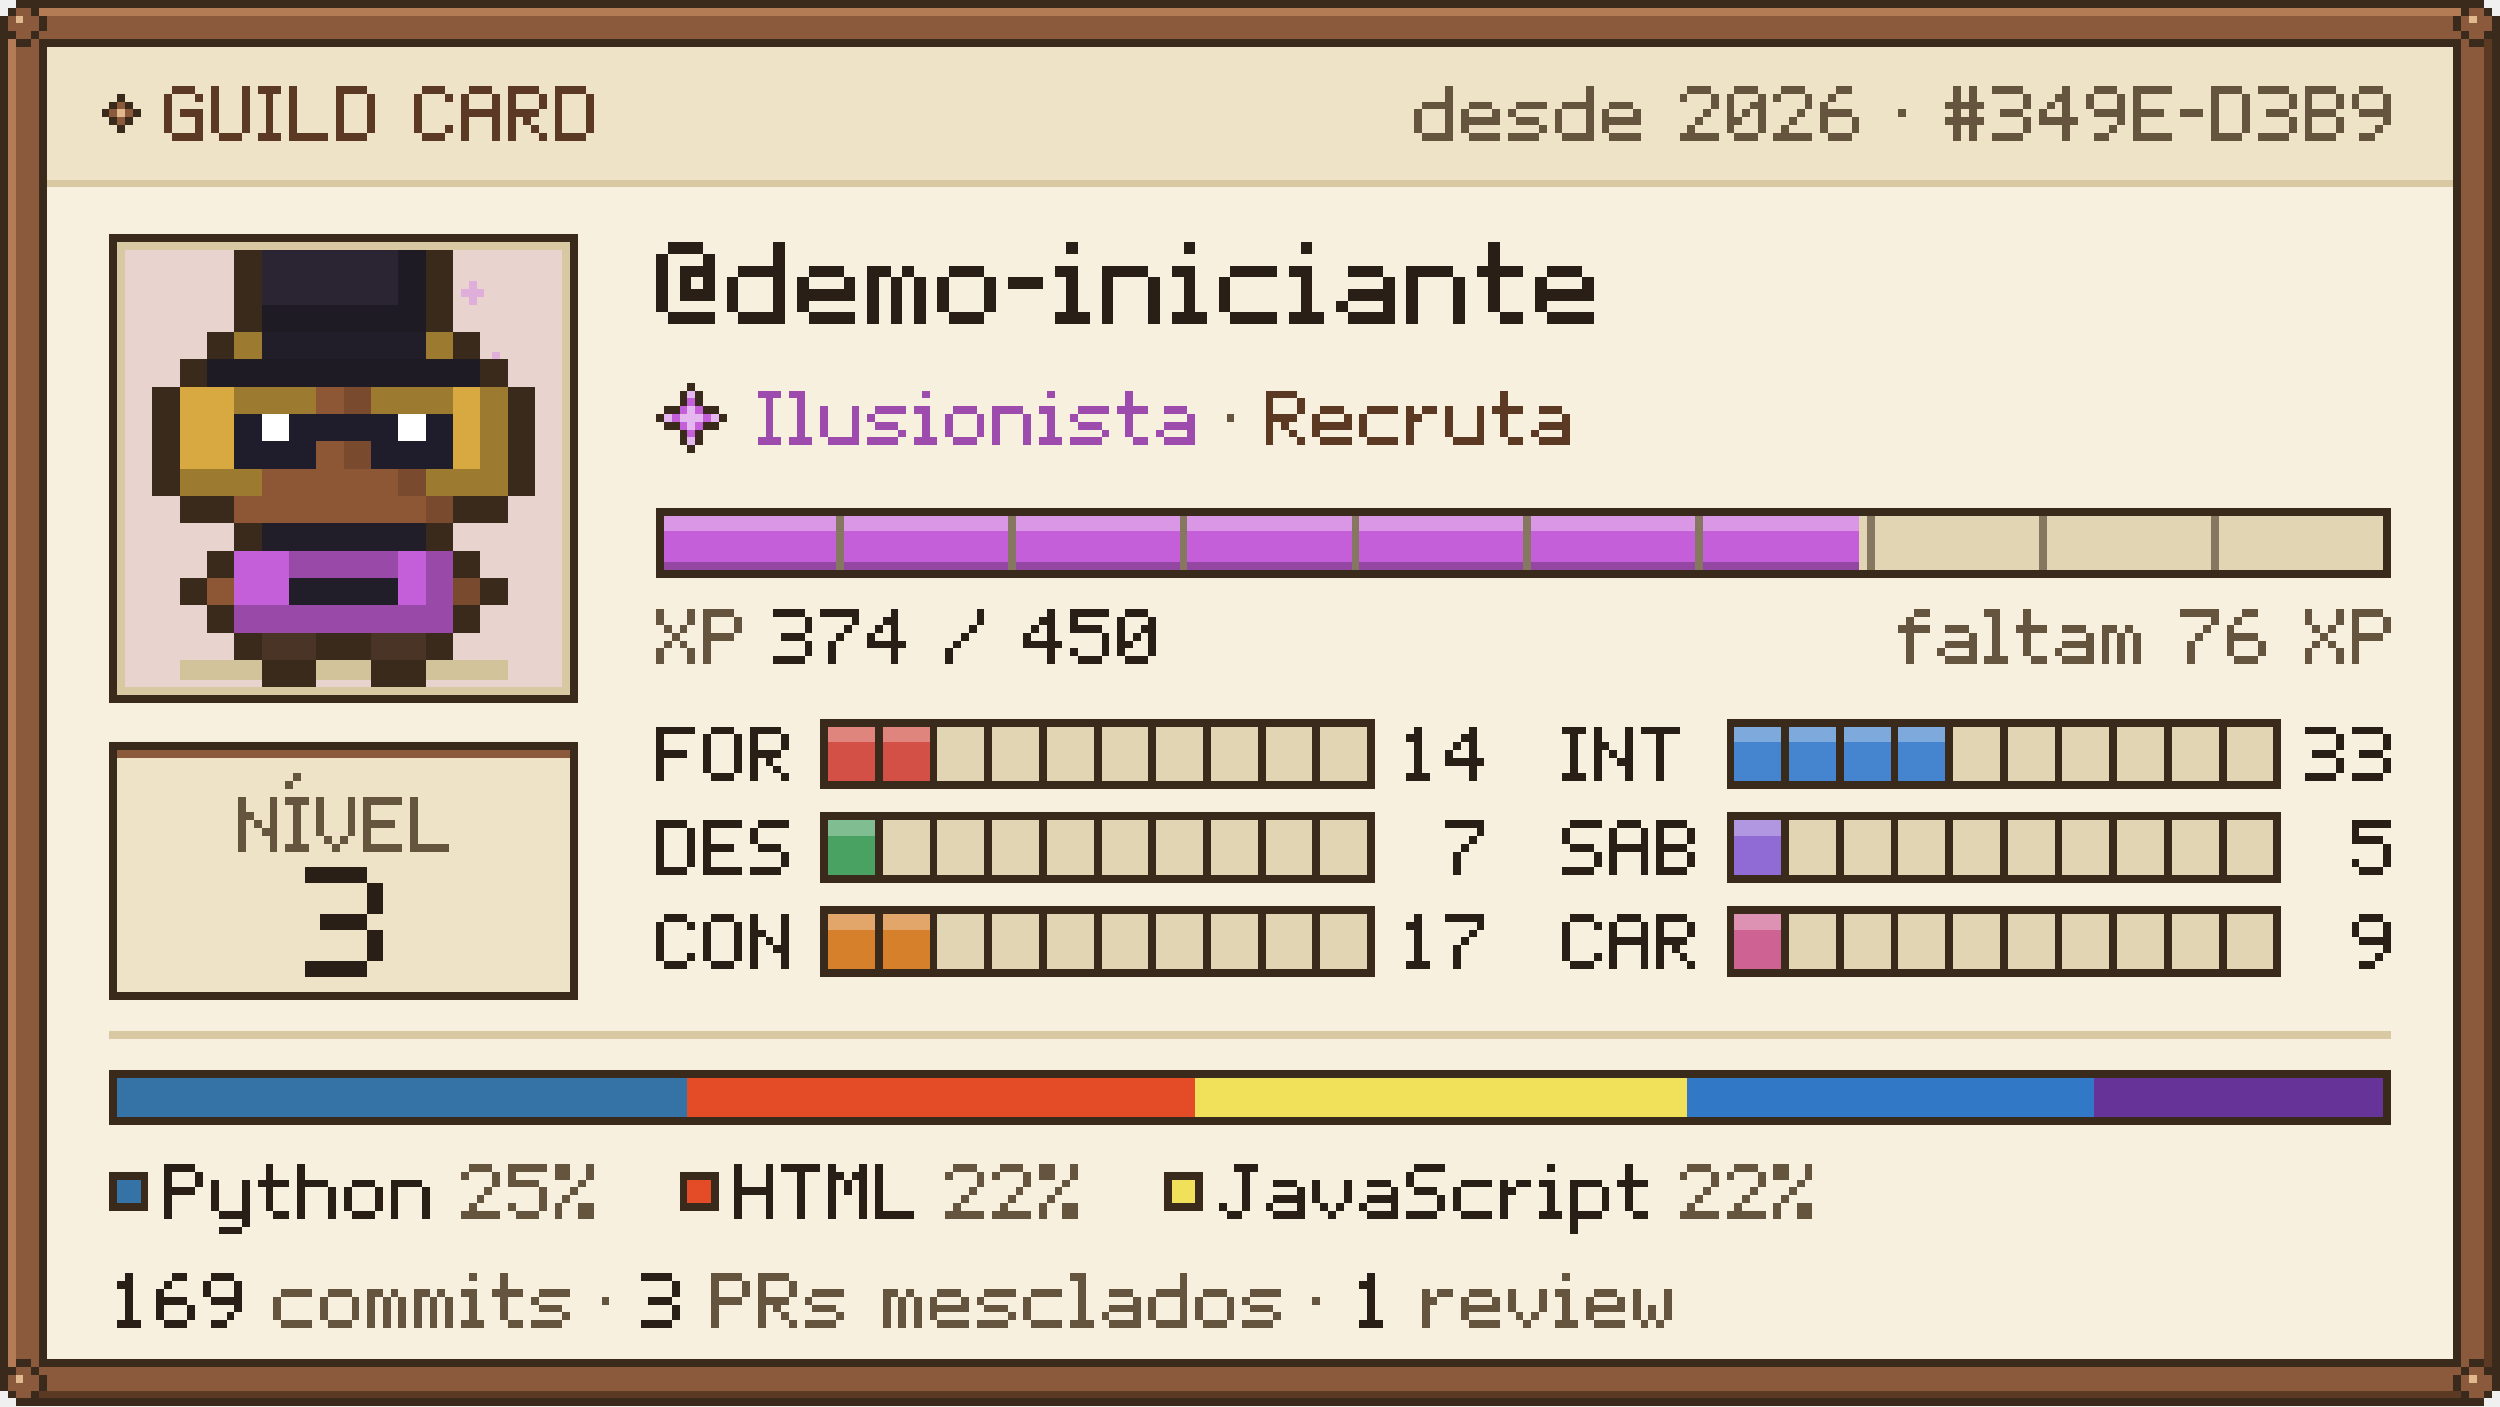
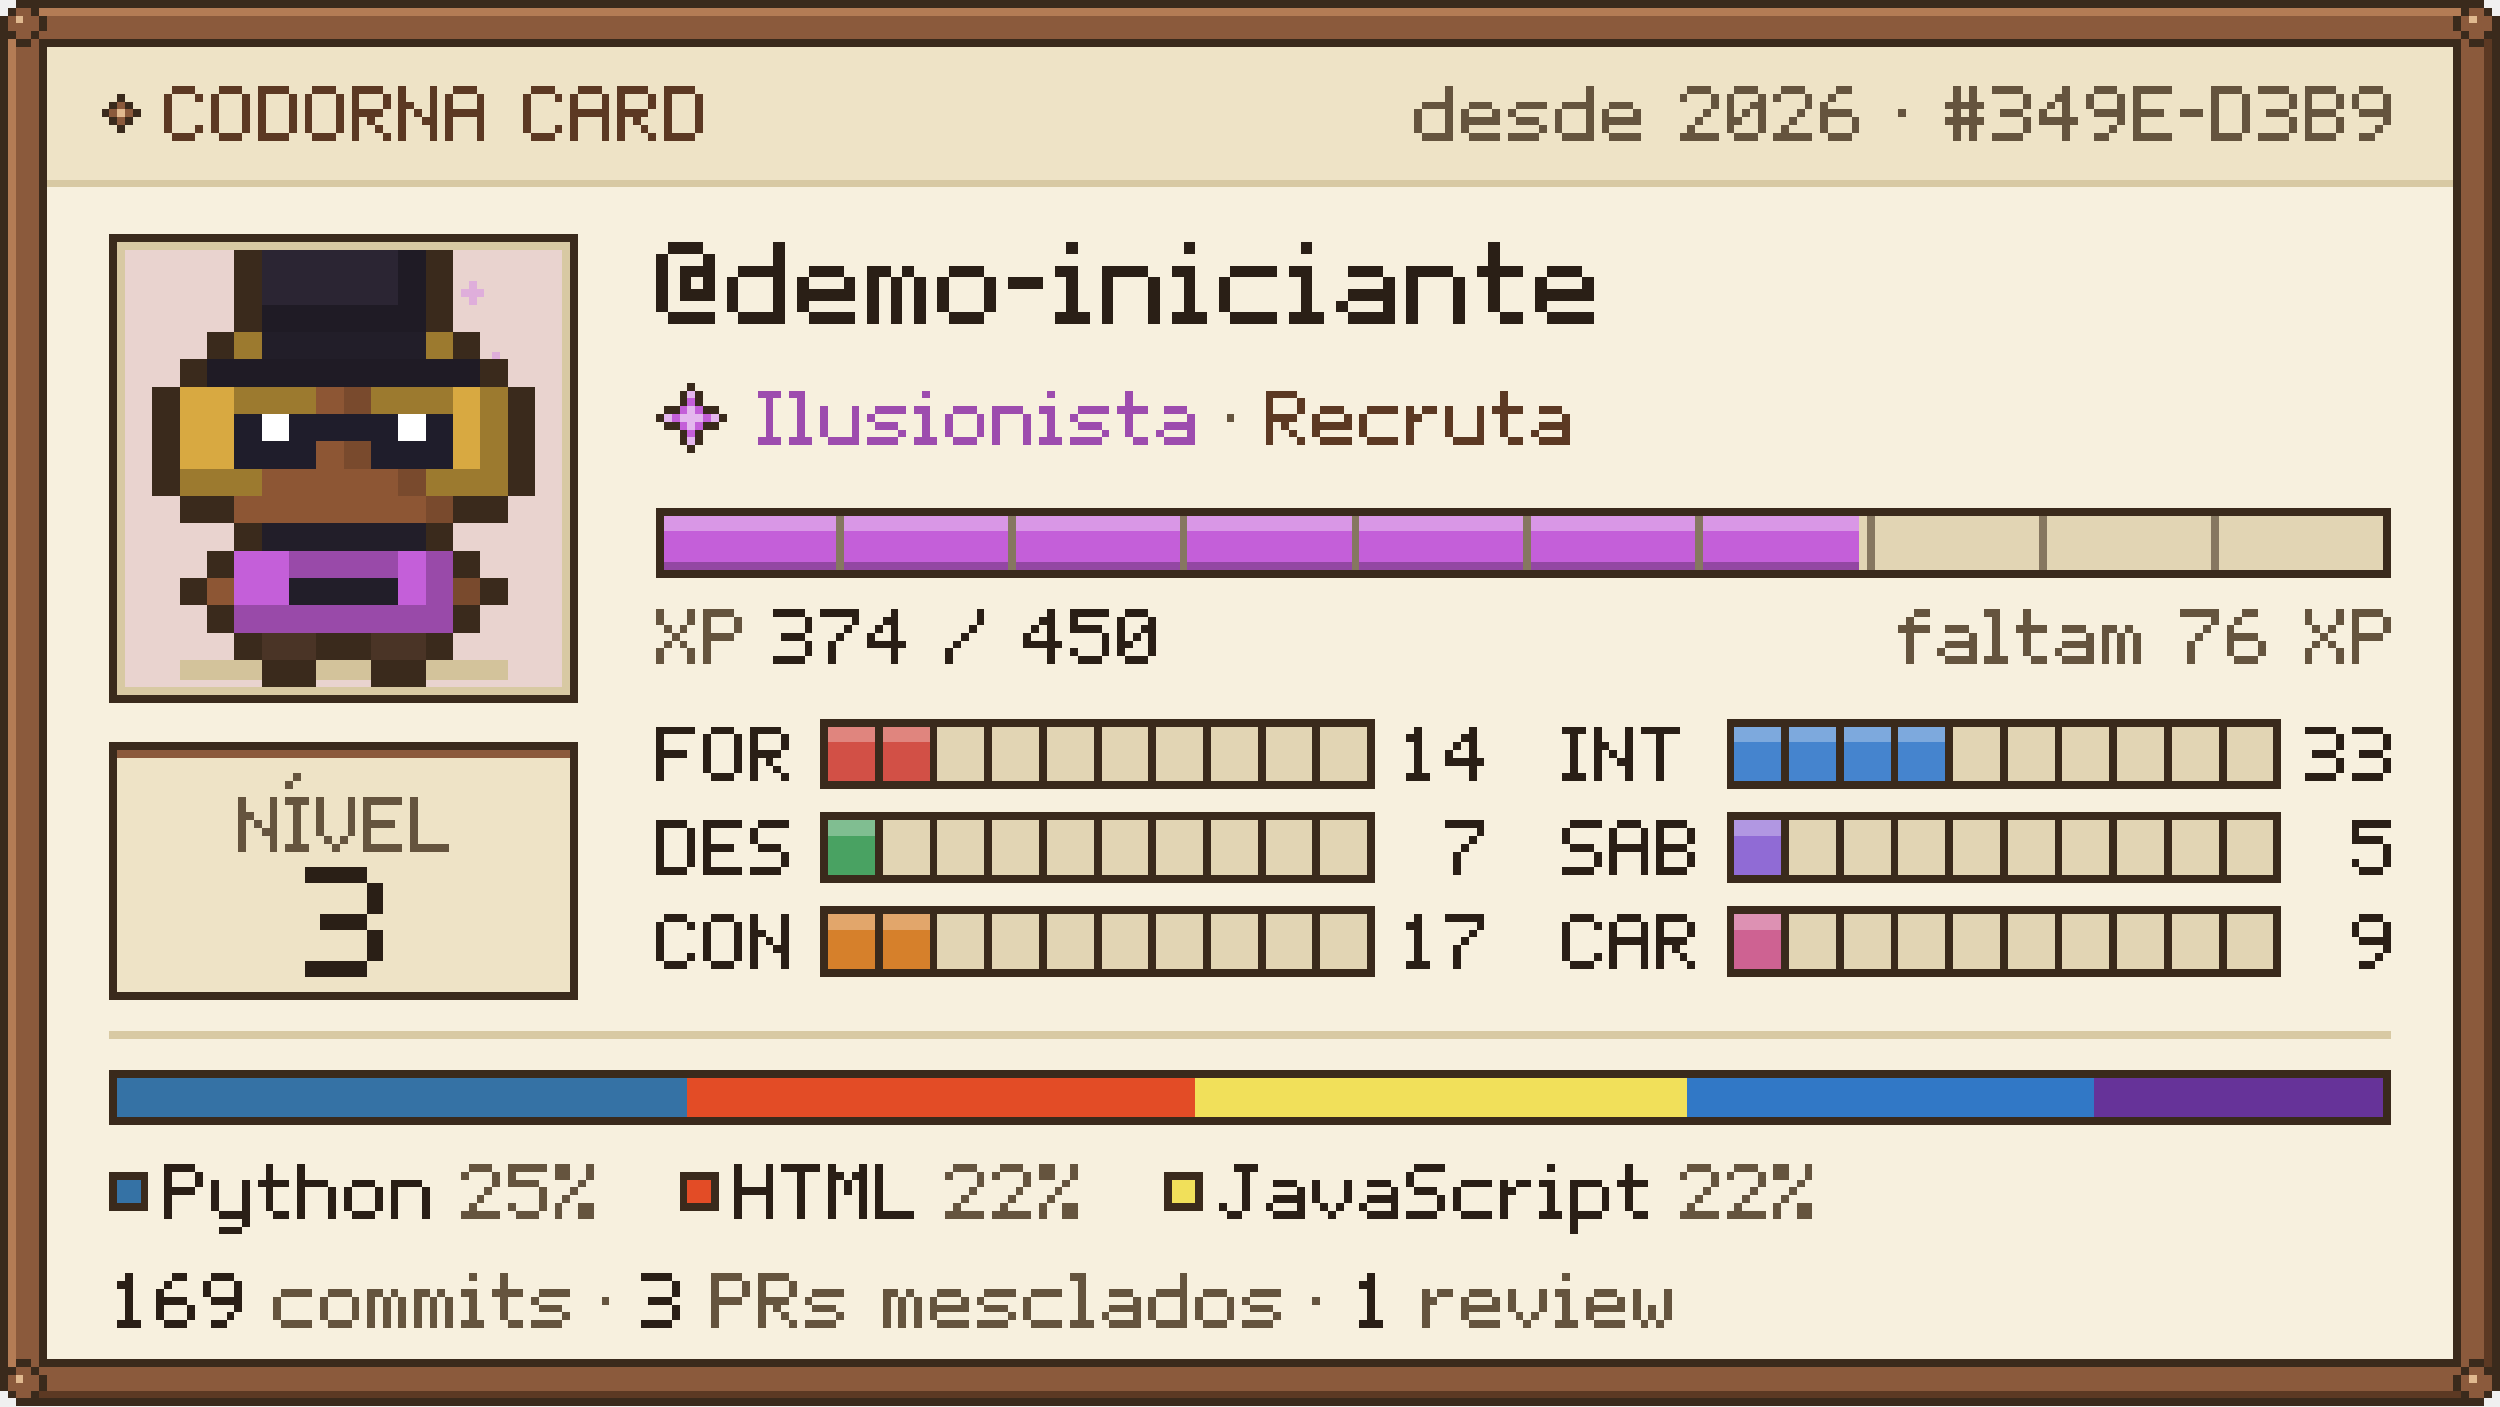
<svg xmlns="http://www.w3.org/2000/svg" width="640" height="360" viewBox="0 0 640 360" role="img" aria-labelledby="gc-title gc-desc" shape-rendering="crispEdges">
  <defs>
-     <path id="g47" d="M1 0h3v1h-3zM0 1h1v5h-1zM4 1h1v1h-1zM2 3h3v1h-3zM4 4h1v3h-1zM1 6h3v1h-3z" />
-     <path id="g55" d="M0 0h1v6h-1zM4 0h1v6h-1zM1 6h3v1h-3z" />
-     <path id="g49" d="M0 0h3v1h-3zM1 1h1v6h-1zM0 6h1v1h-1zM2 6h1v1h-1z" />
-     <path id="g4c" d="M0 0h1v7h-1zM1 6h4v1h-4z" />
+     <path id="g43" d="M1 0h3v1h-3zM0 1h1v5h-1zM4 1h1v1h-1zM4 5h1v1h-1zM1 6h3v1h-3z" />
+     <path id="g4f" d="M1 0h3v1h-3zM0 1h1v5h-1zM4 1h1v5h-1zM1 6h3v1h-3z" />
    <path id="g44" d="M0 0h4v1h-4zM0 1h1v6h-1zM4 1h1v5h-1zM1 6h3v1h-3z" />
-     <path id="g43" d="M1 0h3v1h-3zM0 1h1v5h-1zM4 1h1v1h-1zM4 5h1v1h-1zM1 6h3v1h-3z" />
+     <path id="g52" d="M0 0h4v1h-4zM0 1h1v6h-1zM4 1h1v2h-1zM1 3h3v1h-3zM2 4h1v1h-1zM3 5h1v1h-1zM4 6h1v1h-1z" />
+     <path id="g4e" d="M0 0h1v7h-1zM4 0h1v7h-1zM1 2h1v1h-1zM2 3h1v1h-1zM3 4h1v1h-1z" />
    <path id="g41" d="M1 0h3v1h-3zM0 1h1v6h-1zM4 1h1v6h-1zM1 3h3v1h-3z" />
-     <path id="g52" d="M0 0h4v1h-4zM0 1h1v6h-1zM4 1h1v2h-1zM1 3h3v1h-3zM2 4h1v1h-1zM3 5h1v1h-1zM4 6h1v1h-1z" />
    <path id="g64" d="M4 0h1v7h-1zM1 2h3v1h-3zM0 3h1v3h-1zM1 6h3v1h-3z" />
    <path id="g65" d="M1 2h3v1h-3zM0 3h1v3h-1zM4 3h1v2h-1zM1 4h3v1h-3zM1 6h4v1h-4z" />
    <path id="g73" d="M1 2h4v1h-4zM0 3h1v1h-1zM1 4h3v1h-3zM4 5h1v1h-1zM0 6h4v1h-4z" />
    <path id="g32" d="M1 0h3v1h-3zM0 1h1v1h-1zM4 1h1v2h-1zM3 3h1v1h-1zM2 4h1v1h-1zM1 5h1v2h-1zM0 6h1v1h-1zM2 6h3v1h-3z" />
    <path id="g30" d="M1 0h3v1h-3zM0 1h1v5h-1zM4 1h1v5h-1zM3 2h1v1h-1zM2 3h1v1h-1zM1 4h1v1h-1zM1 6h3v1h-3z" />
    <path id="g36" d="M2 0h2v1h-2zM1 1h1v1h-1zM0 2h1v4h-1zM1 3h3v1h-3zM4 4h1v2h-1zM1 6h3v1h-3z" />
    <path id="gb7" d="M0 3h1v1h-1z" />
    <path id="g23" d="M1 0h1v7h-1zM3 0h1v7h-1zM0 2h1v1h-1zM2 2h1v1h-1zM4 2h1v1h-1zM0 4h1v1h-1zM2 4h1v1h-1zM4 4h1v1h-1z" />
    <path id="g33" d="M0 0h4v1h-4zM4 1h1v2h-1zM1 3h3v1h-3zM4 4h1v2h-1zM0 6h4v1h-4z" />
    <path id="g34" d="M3 0h1v7h-1zM2 1h1v1h-1zM1 2h1v1h-1zM0 3h1v2h-1zM1 4h2v1h-2zM4 4h1v1h-1z" />
    <path id="g39" d="M1 0h3v1h-3zM0 1h1v2h-1zM4 1h1v4h-1zM1 3h3v1h-3zM3 5h1v1h-1zM1 6h2v1h-2z" />
    <path id="g45" d="M0 0h5v1h-5zM0 1h1v6h-1zM1 3h3v1h-3zM1 6h4v1h-4z" />
    <path id="g2d" d="M0 3h3v1h-3z" />
    <path id="g42" d="M0 0h4v1h-4zM0 1h1v6h-1zM4 1h1v2h-1zM1 3h3v1h-3zM4 4h1v2h-1zM1 6h3v1h-3z" />
-     <path id="g4e" d="M0 0h1v7h-1zM4 0h1v7h-1zM1 2h1v1h-1zM2 3h1v1h-1zM3 4h1v1h-1z" />
    <path id="gcd" d="M1 -3h1v1h-1zM0 -2h1v1h-1zM0 0h3v1h-3zM1 1h1v6h-1zM0 6h1v1h-1zM2 6h1v1h-1z" />
    <path id="g56" d="M0 0h1v5h-1zM4 0h1v5h-1zM1 5h1v1h-1zM3 5h1v1h-1zM2 6h1v1h-1z" />
+     <path id="g4c" d="M0 0h1v7h-1zM1 6h4v1h-4z" />
    <path id="g40" d="M1 0h3v1h-3zM0 1h1v5h-1zM4 1h1v4h-1zM2 2h2v1h-2zM2 3h1v2h-1zM3 4h1v1h-1zM1 6h4v1h-4z" />
    <path id="g6d" d="M0 2h2v1h-2zM3 2h1v1h-1zM0 3h1v4h-1zM2 3h1v4h-1zM4 3h1v4h-1z" />
    <path id="g6f" d="M1 2h3v1h-3zM0 3h1v3h-1zM4 3h1v3h-1zM1 6h3v1h-3z" />
    <path id="g69" d="M1 0h1v1h-1zM0 2h2v1h-2zM1 3h1v4h-1zM0 6h1v1h-1zM2 6h1v1h-1z" />
    <path id="g6e" d="M0 2h4v1h-4zM0 3h1v4h-1zM4 3h1v4h-1z" />
    <path id="g63" d="M1 2h4v1h-4zM0 3h1v3h-1zM1 6h4v1h-4z" />
    <path id="g61" d="M1 2h3v1h-3zM4 3h1v4h-1zM1 4h3v1h-3zM0 5h1v1h-1zM1 6h3v1h-3z" />
    <path id="g74" d="M1 0h1v6h-1zM0 2h1v1h-1zM2 2h2v1h-2zM2 6h2v1h-2z" />
+     <path id="g49" d="M0 0h3v1h-3zM1 1h1v6h-1zM0 6h1v1h-1zM2 6h1v1h-1z" />
    <path id="g6c" d="M0 0h2v1h-2zM1 1h1v6h-1zM0 6h1v1h-1zM2 6h1v1h-1z" />
    <path id="g75" d="M0 2h1v4h-1zM4 2h1v5h-1zM1 6h3v1h-3z" />
    <path id="g72" d="M0 2h1v5h-1zM2 2h2v1h-2zM1 3h1v1h-1z" />
    <path id="g58" d="M0 0h1v2h-1zM4 0h1v2h-1zM1 2h1v1h-1zM3 2h1v1h-1zM2 3h1v1h-1zM1 4h1v1h-1zM3 4h1v1h-1zM0 5h1v2h-1zM4 5h1v2h-1z" />
    <path id="g50" d="M0 0h4v1h-4zM0 1h1v6h-1zM4 1h1v2h-1zM1 3h3v1h-3z" />
    <path id="g37" d="M0 0h5v1h-5zM4 1h1v1h-1zM3 2h1v1h-1zM2 3h1v1h-1zM1 4h1v3h-1z" />
    <path id="g2f" d="M4 0h1v2h-1zM3 2h1v1h-1zM2 3h1v1h-1zM1 4h1v1h-1zM0 5h1v2h-1z" />
    <path id="g35" d="M0 0h5v1h-5zM0 1h1v2h-1zM1 2h3v1h-3zM4 3h1v3h-1zM0 5h1v1h-1zM1 6h3v1h-3z" />
    <path id="g66" d="M2 0h2v1h-2zM1 1h1v6h-1zM0 2h1v1h-1zM2 2h2v1h-2z" />
    <path id="g46" d="M0 0h5v1h-5zM0 1h1v6h-1zM1 3h3v1h-3z" />
-     <path id="g4f" d="M1 0h3v1h-3zM0 1h1v5h-1zM4 1h1v5h-1zM1 6h3v1h-3z" />
    <path id="g31" d="M2 0h1v7h-1zM1 1h1v1h-1zM1 6h1v1h-1zM3 6h1v1h-1z" />
    <path id="g54" d="M0 0h5v1h-5zM2 1h1v6h-1z" />
    <path id="g53" d="M1 0h4v1h-4zM0 1h1v2h-1zM1 3h3v1h-3zM4 4h1v2h-1zM0 6h4v1h-4z" />
    <path id="g79" d="M0 2h1v4h-1zM4 2h1v6h-1zM1 6h3v1h-3zM1 8h3v1h-3z" />
    <path id="g68" d="M0 0h1v7h-1zM1 2h3v1h-3zM4 3h1v4h-1z" />
    <path id="g25" d="M0 0h2v2h-2zM4 0h1v2h-1zM3 2h1v1h-1zM2 3h1v1h-1zM1 4h1v1h-1zM0 5h1v2h-1zM3 5h2v2h-2z" />
    <path id="g48" d="M0 0h1v7h-1zM4 0h1v7h-1zM1 3h3v1h-3z" />
    <path id="g4d" d="M0 0h1v7h-1zM4 0h1v7h-1zM1 1h1v1h-1zM3 1h1v1h-1zM2 2h1v2h-1z" />
    <path id="g4a" d="M2 0h3v1h-3zM3 1h1v5h-1zM0 5h1v1h-1zM1 6h2v1h-2z" />
    <path id="g76" d="M0 2h1v3h-1zM4 2h1v3h-1zM1 5h1v1h-1zM3 5h1v1h-1zM2 6h1v1h-1z" />
    <path id="g70" d="M0 2h4v1h-4zM0 3h1v6h-1zM4 3h1v3h-1zM1 6h3v1h-3z" />
    <path id="g77" d="M0 2h1v4h-1zM4 2h1v4h-1zM2 4h1v2h-1zM1 6h1v1h-1zM3 6h1v1h-1z" />
  </defs>
  <path fill="#3a2a1c" d="M4 0h632v2h2v2h2v352h-2v2h-2v2h-632v-2h-2v-2h-2v-352h2v-2h2z" />
  <path fill="#8b5a3c" d="M6 2h628v2h2v2h2v348h-2v2h-2v2h-628v-2h-2v-2h-2v-348h2v-2h2z" />
  <rect x="8" y="2" width="624" height="2" fill="#b47c55" />
  <rect x="2" y="8" width="2" height="344" fill="#b47c55" />
  <rect x="8" y="356" width="624" height="2" fill="#5c3923" />
  <rect x="636" y="8" width="2" height="344" fill="#5c3923" />
  <rect x="10" y="10" width="620" height="340" fill="#3a2a1c" />
  <rect x="12" y="12" width="616" height="336" fill="#f7f0de" />
  <path fill="#3a2a1c" d="M4 0h4v2h-4zM2 2h2v2h-2zM8 2h2v2h-2zM0 4h2v4h-2zM10 4h2v4h-2zM2 8h2v2h-2zM8 8h2v2h-2zM4 10h4v2h-4z" />
  <path fill="#8b5a3c" d="M4 2h4v2h-4zM2 4h2v4h-2zM6 4h4v4h-4zM4 6h2v4h-2zM6 8h2v2h-2z" />
  <path fill="#e0b98f" d="M4 4h2v2h-2z" />
  <path fill="#3a2a1c" d="M632 0h4v2h-4zM630 2h2v2h-2zM636 2h2v2h-2zM628 4h2v4h-2zM638 4h2v4h-2zM630 8h2v2h-2zM636 8h2v2h-2zM632 10h4v2h-4z" />
  <path fill="#8b5a3c" d="M632 2h4v2h-4zM630 4h2v4h-2zM634 4h4v4h-4zM632 6h2v4h-2zM634 8h2v2h-2z" />
  <path fill="#e0b98f" d="M632 4h2v2h-2z" />
  <path fill="#3a2a1c" d="M4 348h4v2h-4zM2 350h2v2h-2zM8 350h2v2h-2zM0 352h2v4h-2zM10 352h2v4h-2zM2 356h2v2h-2zM8 356h2v2h-2zM4 358h4v2h-4z" />
  <path fill="#8b5a3c" d="M4 350h4v2h-4zM2 352h2v4h-2zM6 352h4v4h-4zM4 354h2v4h-2zM6 356h2v2h-2z" />
  <path fill="#e0b98f" d="M4 352h2v2h-2z" />
  <path fill="#3a2a1c" d="M632 348h4v2h-4zM630 350h2v2h-2zM636 350h2v2h-2zM628 352h2v4h-2zM638 352h2v4h-2zM630 356h2v2h-2zM636 356h2v2h-2zM632 358h4v2h-4z" />
  <path fill="#8b5a3c" d="M632 350h4v2h-4zM630 352h2v4h-2zM634 352h4v4h-4zM632 354h2v4h-2zM634 356h2v2h-2z" />
  <path fill="#e0b98f" d="M632 352h2v2h-2z" />
  <rect x="12" y="12" width="616" height="34" fill="#eee3c6" />
  <rect x="12" y="46" width="616" height="2" fill="#d8c9a3" />
  <path fill="#3a2a1c" d="M30 24h2v2h-2zM28 26h2v2h-2zM32 26h2v2h-2zM26 28h2v2h-2zM34 28h2v2h-2zM28 30h2v2h-2zM32 30h2v2h-2zM30 32h2v2h-2z" />
  <path fill="#8b5a3c" d="M30 26h2v2h-2zM28 28h2v2h-2zM32 28h2v2h-2zM30 30h2v2h-2z" />
  <path fill="#e0b98f" d="M30 28h2v2h-2z" />
  <g fill="#5c3923" transform="translate(42 22) scale(2)">
-     <use href="#g47" />
-     <use href="#g55" x="6" />
-     <use href="#g49" x="12" />
-     <use href="#g4c" x="16" />
-     <use href="#g44" x="22" />
-     <use href="#g43" x="32" />
-     <use href="#g41" x="38" />
-     <use href="#g52" x="44" />
-     <use href="#g44" x="50" />
+     <use href="#g43" />
+     <use href="#g4f" x="6" />
+     <use href="#g44" x="12" />
+     <use href="#g4f" x="18" />
+     <use href="#g52" x="24" />
+     <use href="#g4e" x="30" />
+     <use href="#g41" x="36" />
+     <use href="#g43" x="46" />
+     <use href="#g41" x="52" />
+     <use href="#g52" x="58" />
+     <use href="#g44" x="64" />
  </g>
  <g fill="#65543e" transform="translate(362 22) scale(2)">
    <use href="#g64" />
    <use href="#g65" x="6" />
    <use href="#g73" x="12" />
    <use href="#g64" x="18" />
    <use href="#g65" x="24" />
    <use href="#g32" x="34" />
    <use href="#g30" x="40" />
    <use href="#g32" x="46" />
    <use href="#g36" x="52" />
    <use href="#gb7" x="62" />
    <use href="#g23" x="68" />
    <use href="#g33" x="74" />
    <use href="#g34" x="80" />
    <use href="#g39" x="86" />
    <use href="#g45" x="92" />
    <use href="#g2d" x="98" />
    <use href="#g44" x="102" />
    <use href="#g33" x="108" />
    <use href="#g42" x="114" />
    <use href="#g39" x="120" />
  </g>
  <rect x="28" y="60" width="120" height="120" fill="#3a2a1c" />
  <rect x="30" y="62" width="116" height="116" fill="#d8c9a3" />
  <rect x="32" y="64" width="112" height="112" fill="#e9d3cf" />
  <path fill="#dfaedb" d="M56 112h2v6h-2zM54 114h6v2h-6zM126 90h2v6h-2zM124 92h6v2h-6zM56 126h2v6h-2zM54 128h6v2h-6zM58 110h2v6h-2zM56 112h6v2h-6zM120 72h2v6h-2zM118 74h6v2h-6z" />
  <rect x="46" y="169" width="84" height="5" fill="#d3c39b" />
  <path fill="#3a2a1c" d="M60 64h7v21h-7zM109 64h7v21h-7zM53 85h7v7h-7zM116 85h7v7h-7zM46 92h7v7h-7zM123 92h7v7h-7zM39 99h7v28h-7zM130 99h7v28h-7zM46 127h14v7h-14zM116 127h14v7h-14zM60 134h7v7h-7zM109 134h7v7h-7zM53 141h7v7h-7zM116 141h7v7h-7zM46 148h7v7h-7zM123 148h7v7h-7zM53 155h7v7h-7zM116 155h7v7h-7zM60 162h7v7h-7zM81 162h14v7h-14zM109 162h7v7h-7zM67 169h14v7h-14zM95 169h14v7h-14z" />
  <path fill="#2b2533" d="M67 64h35v14h-35z" />
  <path fill="#1f1b25" d="M102 64h7v21h-7zM67 78h35v7h-35zM53 92h70v7h-70z" />
  <path fill="#9c7a2f" d="M60 85h7v7h-7zM109 85h7v7h-7zM60 99h21v7h-21zM95 99h21v7h-21zM123 99h7v28h-7zM46 120h21v7h-21zM109 120h14v7h-14z" />
  <path fill="#221e29" d="M67 85h42v7h-42zM67 134h42v7h-42zM74 148h28v7h-28z" />
  <path fill="#d8a941" d="M46 99h14v21h-14zM116 99h7v21h-7z" />
  <path fill="#8d5634" d="M81 99h7v7h-7zM81 113h7v21h-7zM67 120h14v14h-14zM88 120h14v14h-14zM60 127h7v7h-7zM102 127h7v7h-7zM53 148h7v7h-7z" />
  <path fill="#794a2d" d="M88 99h7v7h-7zM88 113h7v7h-7zM102 120h7v7h-7zM109 127h7v7h-7zM116 148h7v7h-7z" />
  <path fill="#1f1d2b" d="M60 106h7v14h-7zM74 106h28v7h-28zM109 106h7v14h-7zM67 113h14v7h-14zM95 113h14v7h-14z" />
  <path fill="#ffffff" d="M67 106h7v7h-7zM102 106h7v7h-7z" />
  <path fill="#c45fd9" d="M60 141h14v14h-14zM102 141h7v14h-7z" />
  <path fill="#994aa9" d="M74 141h28v7h-28zM109 141h7v21h-7zM60 155h49v7h-49z" />
  <path fill="#4a3426" d="M67 162h14v7h-14zM95 162h14v7h-14z" />
  <rect x="28" y="190" width="120" height="66" fill="#3a2a1c" />
  <rect x="30" y="192" width="116" height="62" fill="#eee3c6" />
  <rect x="30" y="192" width="116" height="2" fill="#8b5a3c" />
  <g fill="#65543e" transform="translate(61 204) scale(2)">
    <use href="#g4e" />
    <use href="#gcd" x="6" />
    <use href="#g56" x="10" />
    <use href="#g45" x="16" />
    <use href="#g4c" x="22" />
  </g>
  <g fill="#2a1f16" transform="translate(78 222) scale(4)">
    <use href="#g33" />
  </g>
  <g fill="#2a1f16" transform="translate(168 62) scale(3)">
    <use href="#g40" />
    <use href="#g64" x="6" />
    <use href="#g65" x="12" />
    <use href="#g6d" x="18" />
    <use href="#g6f" x="24" />
    <use href="#g2d" x="30" />
    <use href="#g69" x="34" />
    <use href="#g6e" x="38" />
    <use href="#g69" x="44" />
    <use href="#g63" x="48" />
    <use href="#g69" x="54" />
    <use href="#g61" x="58" />
    <use href="#g6e" x="64" />
    <use href="#g74" x="70" />
    <use href="#g65" x="75" />
  </g>
  <path fill="#3a2a1c" d="M176 98h2v2h-2zM174 100h2v4h-2zM178 100h2v4h-2zM170 104h4v2h-4zM180 104h4v2h-4zM168 106h2v2h-2zM184 106h2v2h-2zM170 108h4v2h-4zM180 108h4v2h-4zM174 110h2v4h-2zM178 110h2v4h-2zM176 114h2v2h-2z" />
  <path fill="#c45fd9" d="M176 102h2v2h-2zM174 104h2v2h-2zM178 104h2v2h-2zM172 106h2v2h-2zM180 106h2v2h-2zM174 108h2v2h-2zM178 108h2v2h-2zM176 110h2v2h-2z" />
  <path fill="#e4b7ee" d="M176 100h2v2h-2zM176 104h2v6h-2zM170 106h2v2h-2zM174 106h2v2h-2zM178 106h2v2h-2zM182 106h2v2h-2zM176 112h2v2h-2z" />
  <g fill="#9d4cae" transform="translate(194 100) scale(2)">
    <use href="#g49" />
    <use href="#g6c" x="4" />
    <use href="#g75" x="8" />
    <use href="#g73" x="14" />
    <use href="#g69" x="20" />
    <use href="#g6f" x="24" />
    <use href="#g6e" x="30" />
    <use href="#g69" x="36" />
    <use href="#g73" x="40" />
    <use href="#g74" x="46" />
    <use href="#g61" x="51" />
  </g>
  <g fill="#65543e" transform="translate(306 100) scale(2)">
    <use href="#gb7" x="4" />
  </g>
  <g fill="#5c3923" transform="translate(324 100) scale(2)">
    <use href="#g52" />
    <use href="#g65" x="6" />
    <use href="#g63" x="12" />
    <use href="#g72" x="18" />
    <use href="#g75" x="23" />
    <use href="#g74" x="29" />
    <use href="#g61" x="34" />
  </g>
  <rect x="168" y="130" width="444" height="18" fill="#3a2a1c" />
  <rect x="170" y="132" width="440" height="14" fill="#e2d5b4" />
  <rect x="170" y="132" width="306" height="14" fill="#c45fd9" />
  <rect x="170" y="132" width="306" height="4" fill="#d997e6" />
  <rect x="170" y="144" width="306" height="2" fill="#9347a3" />
  <path fill="#867760" d="M214 132h2v14h-2zM258 132h2v14h-2zM302 132h2v14h-2zM346 132h2v14h-2zM390 132h2v14h-2zM434 132h2v14h-2zM478 132h2v14h-2zM522 132h2v14h-2zM566 132h2v14h-2z" />
  <g fill="#65543e" transform="translate(168 156) scale(2)">
    <use href="#g58" />
    <use href="#g50" x="6" />
  </g>
  <g fill="#2a1f16" transform="translate(198 156) scale(2)">
    <use href="#g33" />
    <use href="#g37" x="6" />
    <use href="#g34" x="12" />
    <use href="#g2f" x="22" />
    <use href="#g34" x="32" />
    <use href="#g35" x="38" />
    <use href="#g30" x="44" />
  </g>
  <g fill="#65543e" transform="translate(486 156) scale(2)">
    <use href="#g66" />
    <use href="#g61" x="5" />
    <use href="#g6c" x="11" />
    <use href="#g74" x="15" />
    <use href="#g61" x="20" />
    <use href="#g6d" x="26" />
    <use href="#g37" x="36" />
    <use href="#g36" x="42" />
    <use href="#g58" x="52" />
    <use href="#g50" x="58" />
  </g>
  <g fill="#2a1f16" transform="translate(168 186) scale(2)">
    <use href="#g46" />
    <use href="#g4f" x="6" />
    <use href="#g52" x="12" />
  </g>
  <rect x="210" y="184" width="142" height="18" fill="#3a2a1c" />
  <path fill="#e2d5b4" d="M240 186h12v14h-12zM254 186h12v14h-12zM268 186h12v14h-12zM282 186h12v14h-12zM296 186h12v14h-12zM310 186h12v14h-12zM324 186h12v14h-12zM338 186h12v14h-12z" />
  <path fill="#d25046" d="M212 186h12v14h-12zM226 186h12v14h-12z" />
  <path fill="#e0857e" d="M212 186h12v4h-12zM226 186h12v4h-12z" />
  <g fill="#2a1f16" transform="translate(358 186) scale(2)">
    <use href="#g31" />
    <use href="#g34" x="6" />
  </g>
  <g fill="#2a1f16" transform="translate(400 186) scale(2)">
    <use href="#g49" />
    <use href="#g4e" x="4" />
    <use href="#g54" x="10" />
  </g>
  <rect x="442" y="184" width="142" height="18" fill="#3a2a1c" />
  <path fill="#e2d5b4" d="M500 186h12v14h-12zM514 186h12v14h-12zM528 186h12v14h-12zM542 186h12v14h-12zM556 186h12v14h-12zM570 186h12v14h-12z" />
  <path fill="#4584ce" d="M444 186h12v14h-12zM458 186h12v14h-12zM472 186h12v14h-12zM486 186h12v14h-12z" />
  <path fill="#7da9dd" d="M444 186h12v4h-12zM458 186h12v4h-12zM472 186h12v4h-12zM486 186h12v4h-12z" />
  <g fill="#2a1f16" transform="translate(590 186) scale(2)">
    <use href="#g33" />
    <use href="#g33" x="6" />
  </g>
  <g fill="#2a1f16" transform="translate(168 210) scale(2)">
    <use href="#g44" />
    <use href="#g45" x="6" />
    <use href="#g53" x="12" />
  </g>
  <rect x="210" y="208" width="142" height="18" fill="#3a2a1c" />
  <path fill="#e2d5b4" d="M226 210h12v14h-12zM240 210h12v14h-12zM254 210h12v14h-12zM268 210h12v14h-12zM282 210h12v14h-12zM296 210h12v14h-12zM310 210h12v14h-12zM324 210h12v14h-12zM338 210h12v14h-12z" />
  <path fill="#49a262" d="M212 210h12v14h-12z" />
  <path fill="#80be91" d="M212 210h12v4h-12z" />
  <g fill="#2a1f16" transform="translate(370 210) scale(2)">
    <use href="#g37" />
  </g>
  <g fill="#2a1f16" transform="translate(400 210) scale(2)">
    <use href="#g53" />
    <use href="#g41" x="6" />
    <use href="#g42" x="12" />
  </g>
  <rect x="442" y="208" width="142" height="18" fill="#3a2a1c" />
  <path fill="#e2d5b4" d="M458 210h12v14h-12zM472 210h12v14h-12zM486 210h12v14h-12zM500 210h12v14h-12zM514 210h12v14h-12zM528 210h12v14h-12zM542 210h12v14h-12zM556 210h12v14h-12zM570 210h12v14h-12z" />
  <path fill="#906bd5" d="M444 210h12v14h-12z" />
  <path fill="#b197e2" d="M444 210h12v4h-12z" />
  <g fill="#2a1f16" transform="translate(602 210) scale(2)">
    <use href="#g35" />
  </g>
  <g fill="#2a1f16" transform="translate(168 234) scale(2)">
    <use href="#g43" />
    <use href="#g4f" x="6" />
    <use href="#g4e" x="12" />
  </g>
  <rect x="210" y="232" width="142" height="18" fill="#3a2a1c" />
  <path fill="#e2d5b4" d="M240 234h12v14h-12zM254 234h12v14h-12zM268 234h12v14h-12zM282 234h12v14h-12zM296 234h12v14h-12zM310 234h12v14h-12zM324 234h12v14h-12zM338 234h12v14h-12z" />
  <path fill="#d6802b" d="M212 234h12v14h-12zM226 234h12v14h-12z" />
  <path fill="#e2a66b" d="M212 234h12v4h-12zM226 234h12v4h-12z" />
  <g fill="#2a1f16" transform="translate(358 234) scale(2)">
    <use href="#g31" />
    <use href="#g37" x="6" />
  </g>
  <g fill="#2a1f16" transform="translate(400 234) scale(2)">
    <use href="#g43" />
    <use href="#g41" x="6" />
    <use href="#g52" x="12" />
  </g>
  <rect x="442" y="232" width="142" height="18" fill="#3a2a1c" />
  <path fill="#e2d5b4" d="M458 234h12v14h-12zM472 234h12v14h-12zM486 234h12v14h-12zM500 234h12v14h-12zM514 234h12v14h-12zM528 234h12v14h-12zM542 234h12v14h-12zM556 234h12v14h-12zM570 234h12v14h-12z" />
  <path fill="#ce6292" d="M444 234h12v14h-12z" />
  <path fill="#dd91b3" d="M444 234h12v4h-12z" />
  <g fill="#2a1f16" transform="translate(602 234) scale(2)">
    <use href="#g39" />
  </g>
  <rect x="28" y="264" width="584" height="2" fill="#d8c9a3" />
  <rect x="28" y="274" width="584" height="14" fill="#3a2a1c" />
  <rect x="30" y="276" width="580" height="10" fill="#e2d5b4" />
  <rect x="30" y="276" width="146" height="10" fill="#3572A5" />
  <rect x="176" y="276" width="130" height="10" fill="#e34c26" />
  <rect x="306" y="276" width="126" height="10" fill="#f1e05a" />
  <rect x="432" y="276" width="104" height="10" fill="#3178c6" />
  <rect x="536" y="276" width="74" height="10" fill="#663399" />
  <rect x="28" y="300" width="10" height="10" fill="#3a2a1c" />
  <rect x="30" y="302" width="6" height="6" fill="#3572A5" />
  <g fill="#2a1f16" transform="translate(42 298) scale(2)">
    <use href="#g50" />
    <use href="#g79" x="6" />
    <use href="#g74" x="12" />
    <use href="#g68" x="17" />
    <use href="#g6f" x="23" />
    <use href="#g6e" x="29" />
  </g>
  <g fill="#65543e" transform="translate(110 298) scale(2)">
    <use href="#g32" x="4" />
    <use href="#g35" x="10" />
    <use href="#g25" x="16" />
  </g>
  <rect x="174" y="300" width="10" height="10" fill="#3a2a1c" />
  <rect x="176" y="302" width="6" height="6" fill="#e34c26" />
  <g fill="#2a1f16" transform="translate(188 298) scale(2)">
    <use href="#g48" />
    <use href="#g54" x="6" />
    <use href="#g4d" x="12" />
    <use href="#g4c" x="18" />
  </g>
  <g fill="#65543e" transform="translate(234 298) scale(2)">
    <use href="#g32" x="4" />
    <use href="#g32" x="10" />
    <use href="#g25" x="16" />
  </g>
  <rect x="298" y="300" width="10" height="10" fill="#3a2a1c" />
  <rect x="300" y="302" width="6" height="6" fill="#f1e05a" />
  <g fill="#2a1f16" transform="translate(312 298) scale(2)">
    <use href="#g4a" />
    <use href="#g61" x="6" />
    <use href="#g76" x="12" />
    <use href="#g61" x="18" />
    <use href="#g53" x="24" />
    <use href="#g63" x="30" />
    <use href="#g72" x="36" />
    <use href="#g69" x="41" />
    <use href="#g70" x="45" />
    <use href="#g74" x="51" />
  </g>
  <g fill="#65543e" transform="translate(422 298) scale(2)">
    <use href="#g32" x="4" />
    <use href="#g32" x="10" />
    <use href="#g25" x="16" />
  </g>
  <g fill="#2a1f16" transform="translate(28 326) scale(2)">
    <use href="#g31" />
    <use href="#g36" x="6" />
    <use href="#g39" x="12" />
  </g>
  <g fill="#65543e" transform="translate(62 326) scale(2)">
    <use href="#g63" x="4" />
    <use href="#g6f" x="10" />
    <use href="#g6d" x="16" />
    <use href="#g6d" x="22" />
    <use href="#g69" x="28" />
    <use href="#g74" x="32" />
    <use href="#g73" x="37" />
  </g>
  <g fill="#65543e" transform="translate(146 326) scale(2)">
    <use href="#gb7" x="4" />
  </g>
  <g fill="#2a1f16" transform="translate(164 326) scale(2)">
    <use href="#g33" />
  </g>
  <g fill="#65543e" transform="translate(174 326) scale(2)">
    <use href="#g50" x="4" />
    <use href="#g52" x="10" />
    <use href="#g73" x="16" />
    <use href="#g6d" x="26" />
    <use href="#g65" x="32" />
    <use href="#g73" x="38" />
    <use href="#g63" x="44" />
    <use href="#g6c" x="50" />
    <use href="#g61" x="54" />
    <use href="#g64" x="60" />
    <use href="#g6f" x="66" />
    <use href="#g73" x="72" />
  </g>
  <g fill="#65543e" transform="translate(328 326) scale(2)">
    <use href="#gb7" x="4" />
  </g>
  <g fill="#2a1f16" transform="translate(346 326) scale(2)">
    <use href="#g31" />
  </g>
  <g fill="#65543e" transform="translate(356 326) scale(2)">
    <use href="#g72" x="4" />
    <use href="#g65" x="9" />
    <use href="#g76" x="15" />
    <use href="#g69" x="21" />
    <use href="#g65" x="25" />
    <use href="#g77" x="31" />
  </g>
</svg>
